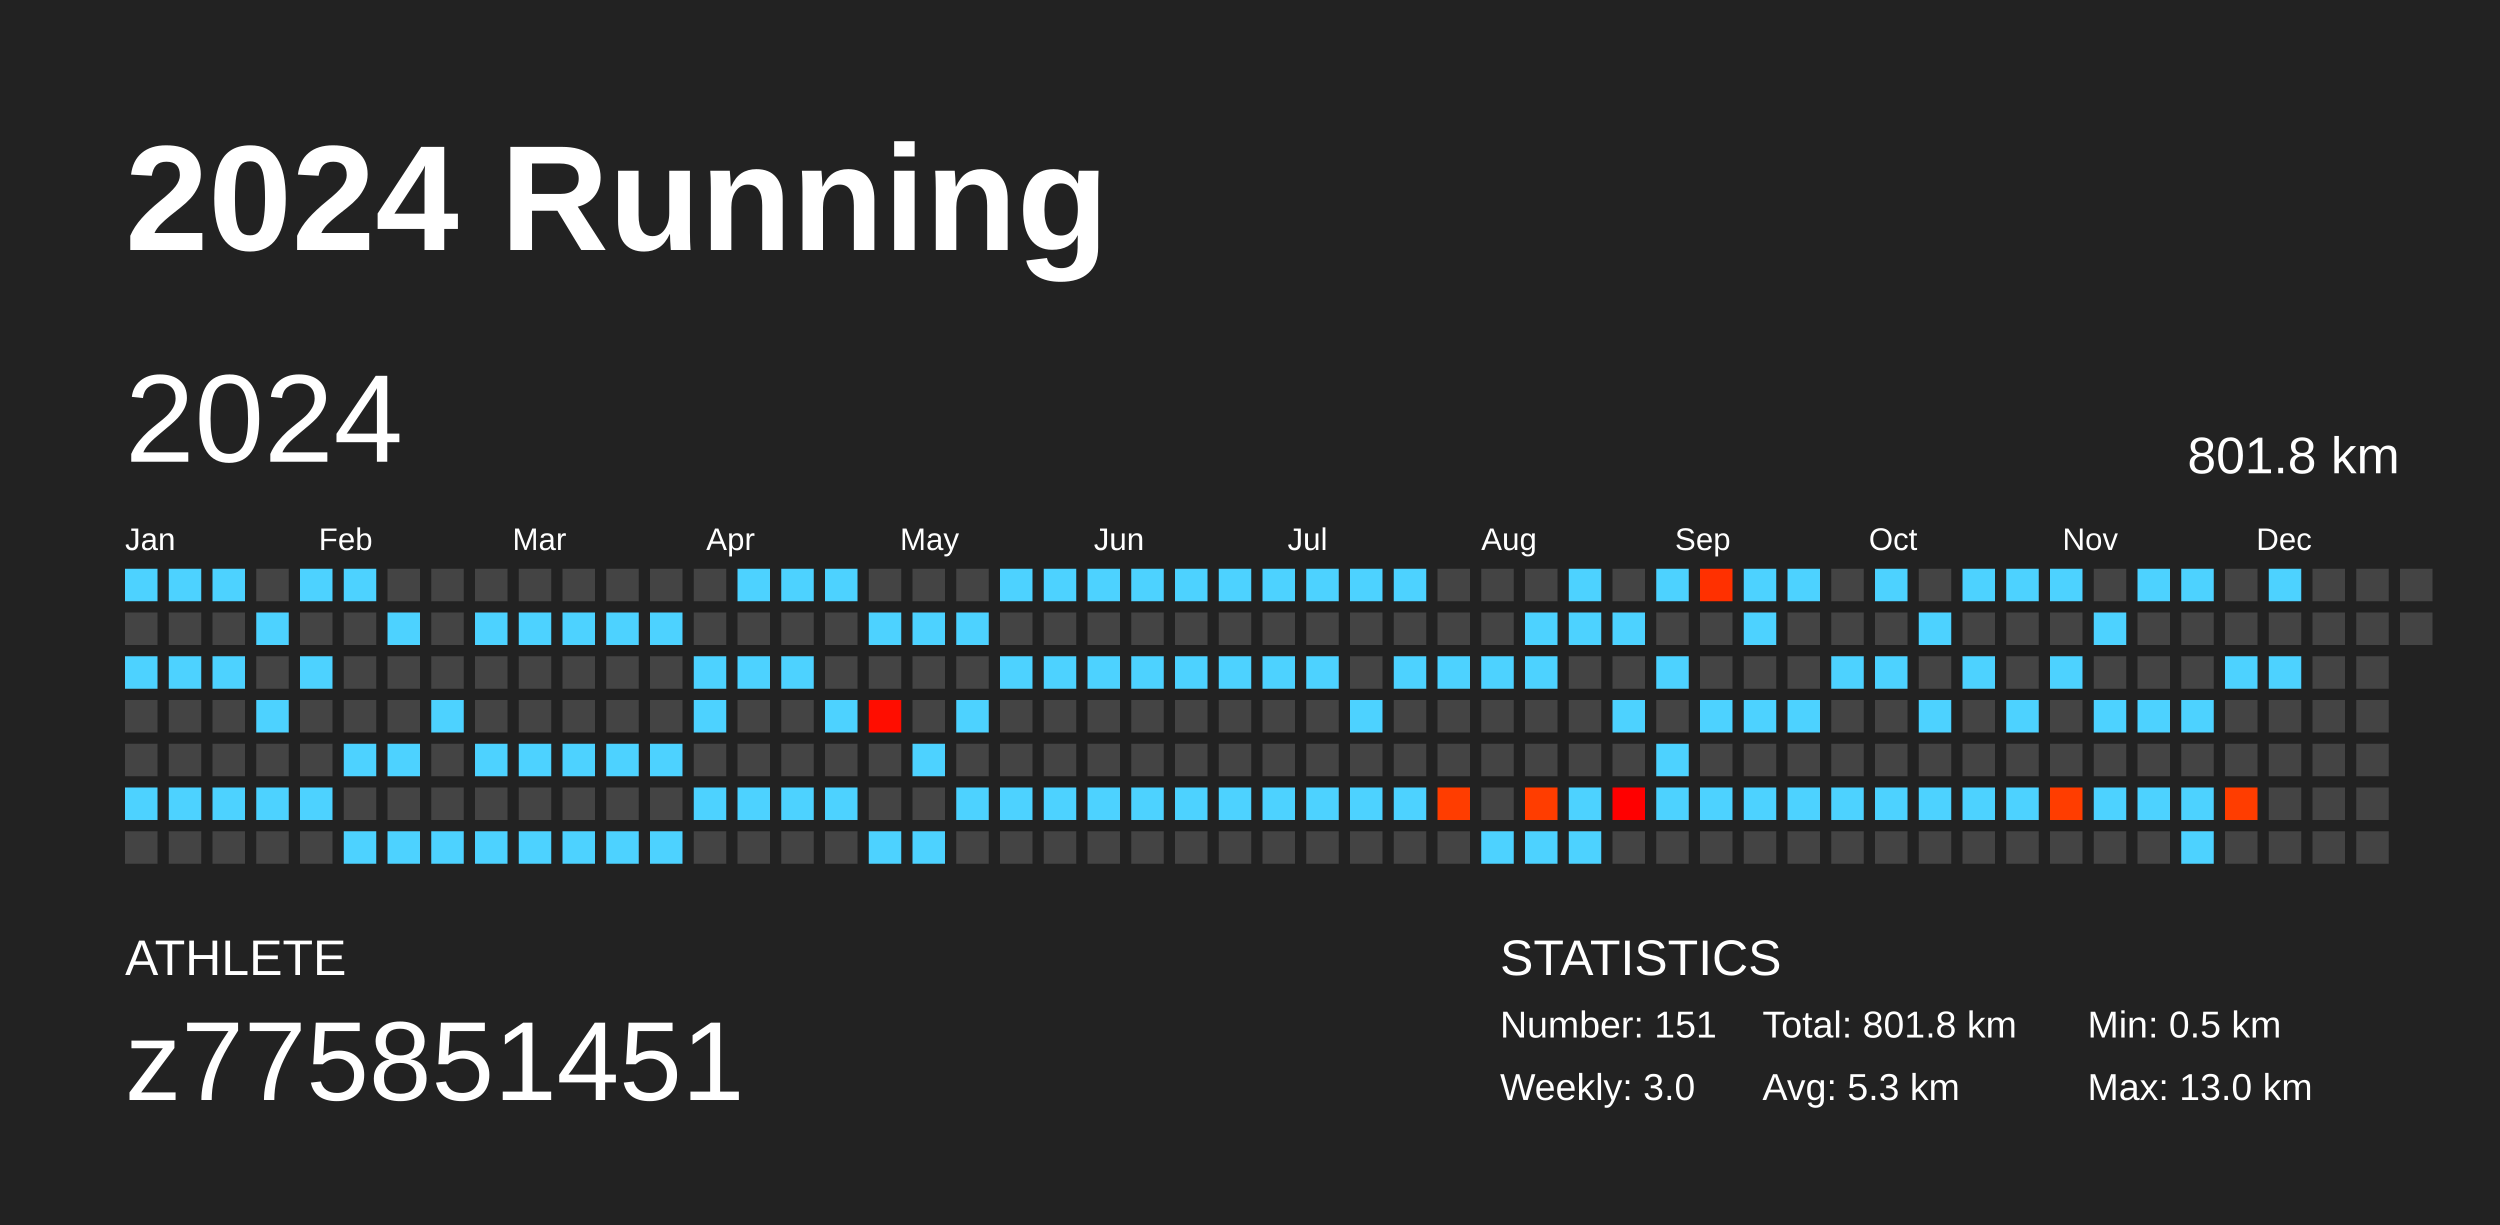
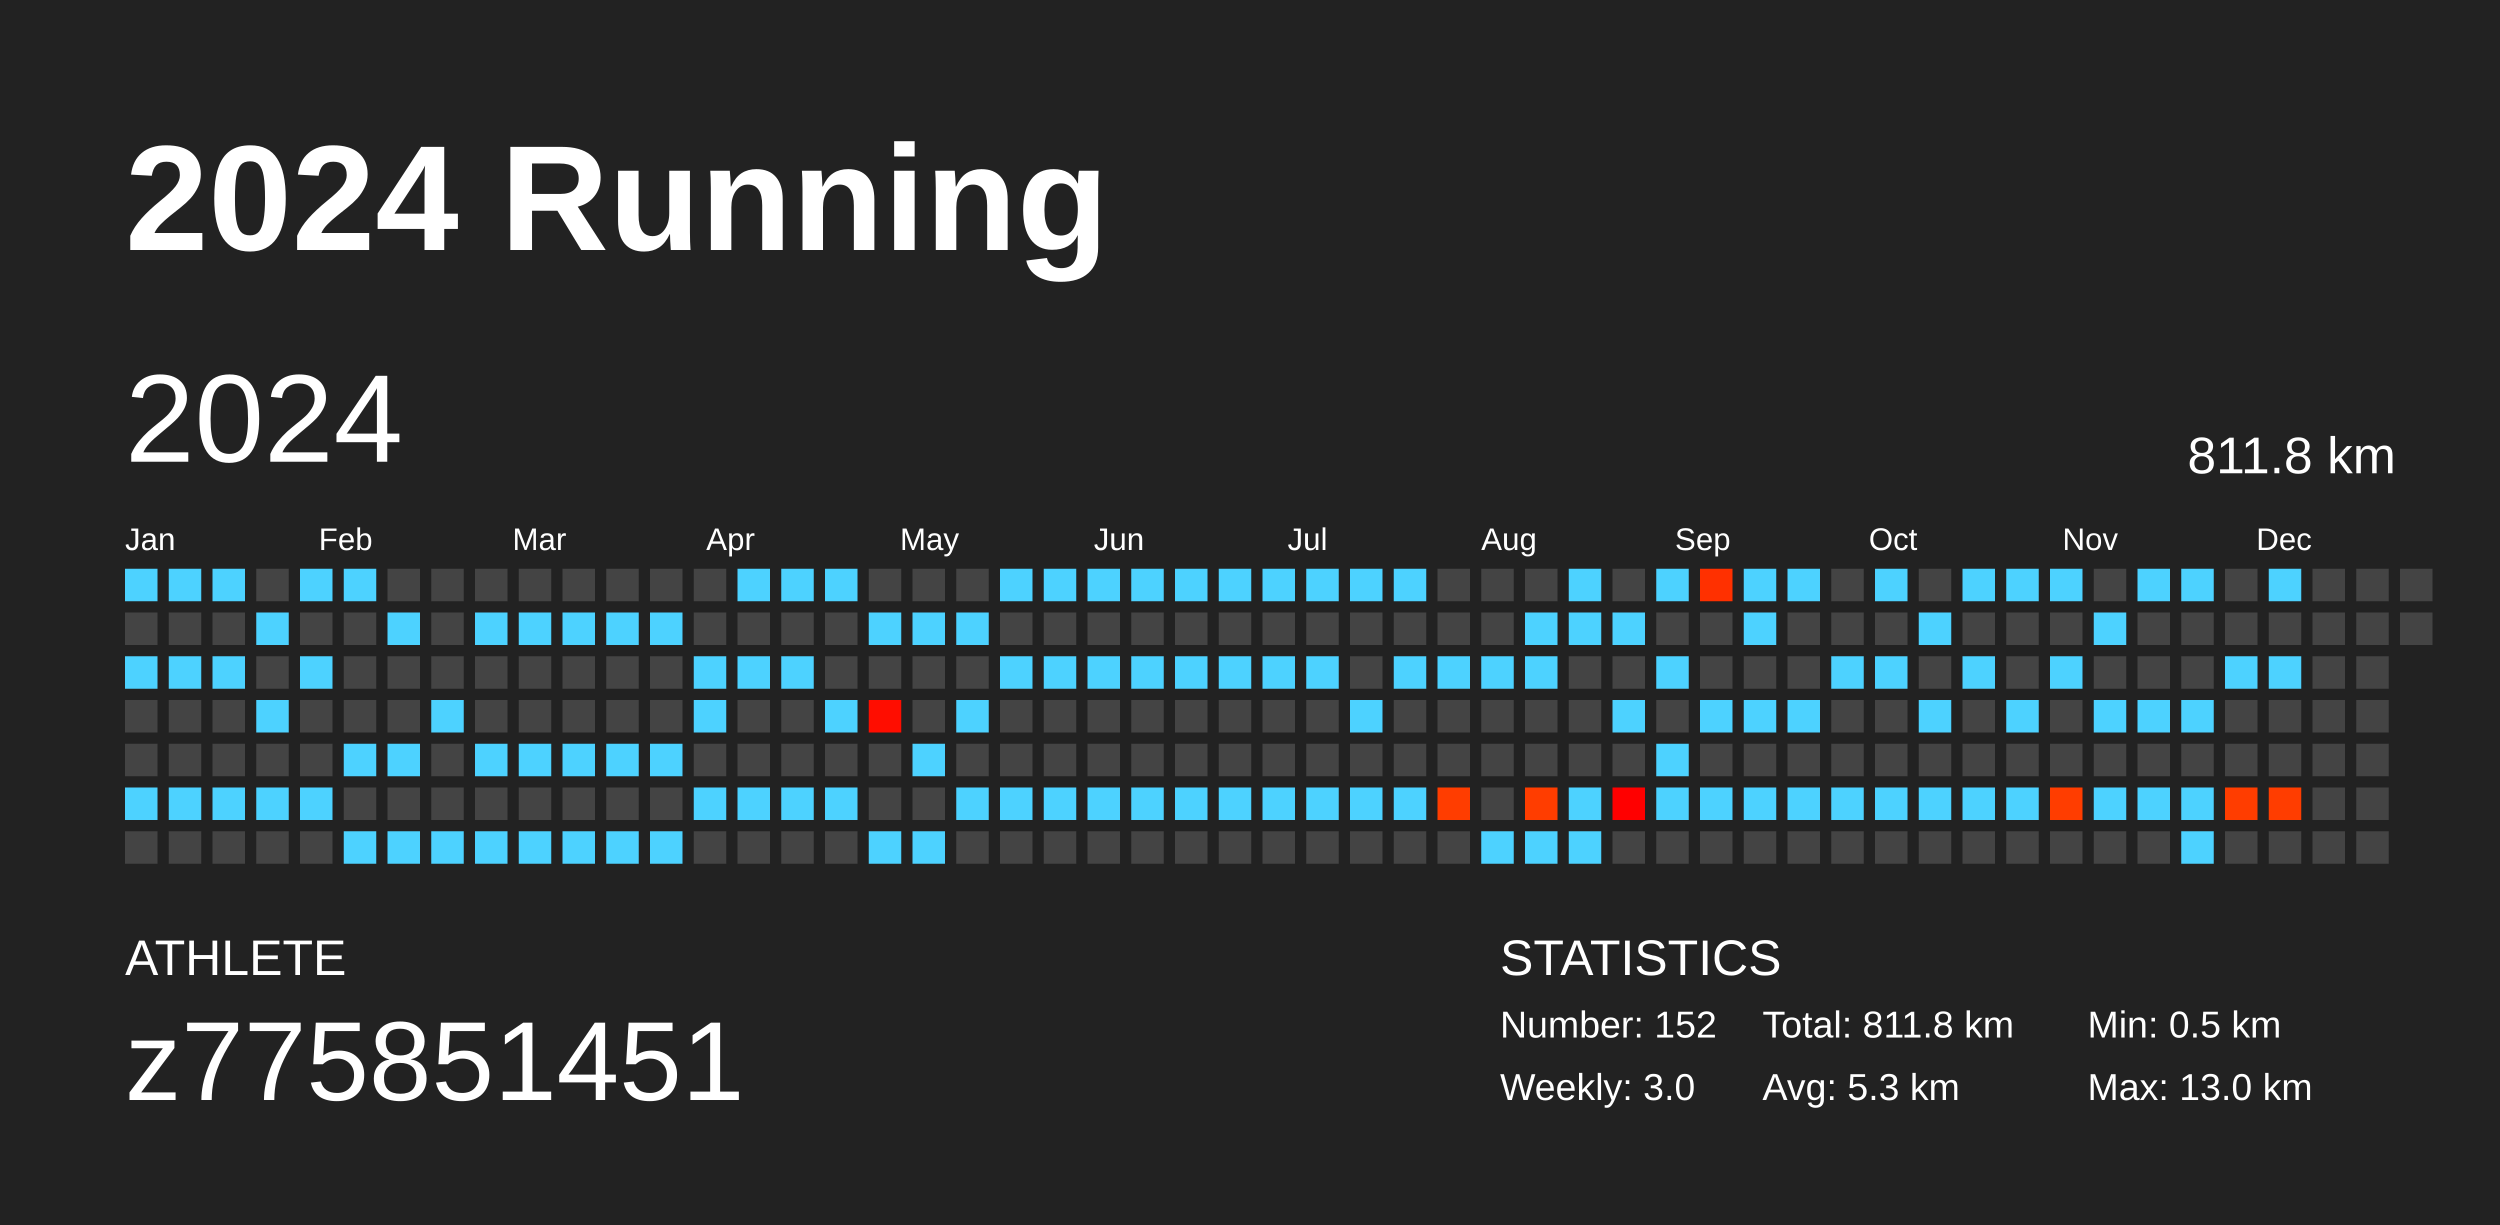
<svg xmlns="http://www.w3.org/2000/svg" baseProfile="full" height="98mm" version="1.1" viewBox="0,0,200,98" width="200mm">
  <defs />
  <rect fill="#222222" height="98" width="200" x="0" y="0" />
  <text fill="#FFFFFF" style="font-size:12px; font-family:Arial; font-weight:bold;" x="10" y="20">2024 Running</text>
  <text fill="#FFFFFF" style="font-size:4px; font-family:Arial" x="10" y="78">ATHLETE</text>
  <text fill="#FFFFFF" style="font-size:9px; font-family:Arial" x="10" y="88">z775851451</text>
  <text fill="#FFFFFF" style="font-size:4px; font-family:Arial" x="120" y="78">STATISTICS</text>
-   <text fill="#FFFFFF" style="font-size:3px; font-family:Arial" x="120" y="83">Number: 151</text>
+   <text fill="#FFFFFF" style="font-size:3px; font-family:Arial" x="120" y="83">Number: 152</text>
  <text fill="#FFFFFF" style="font-size:3px; font-family:Arial" x="120" y="88">Weekly: 3.0</text>
-   <text fill="#FFFFFF" style="font-size:3px; font-family:Arial" x="141" y="83">Total: 801.8 km</text>
+   <text fill="#FFFFFF" style="font-size:3px; font-family:Arial" x="141" y="83">Total: 811.8 km</text>
  <text fill="#FFFFFF" style="font-size:3px; font-family:Arial" x="141" y="88">Avg: 5.3 km</text>
  <text fill="#FFFFFF" style="font-size:3px; font-family:Arial" x="167" y="83">Min: 0.5 km</text>
  <text fill="#FFFFFF" style="font-size:3px; font-family:Arial" x="167" y="88">Max: 13.0 km</text>
  <text dominant-baseline="hanging" fill="#FFFFFF" style="font-size:10.0px; font-family:Arial;" x="10" y="30">2024</text>
-   <text dominant-baseline="hanging" fill="#FFFFFF" style="font-size:4.125px; font-family:Arial;" x="175" y="35">801.8 km</text>
+   <text dominant-baseline="hanging" fill="#FFFFFF" style="font-size:4.125px; font-family:Arial;" x="175" y="35">811.8 km</text>
  <text fill="#FFFFFF" style="font-size:2.5px; font-family:Arial" x="10.0" y="44">Jan</text>
  <text fill="#FFFFFF" style="font-size:2.5px; font-family:Arial" x="25.5" y="44">Feb</text>
  <text fill="#FFFFFF" style="font-size:2.5px; font-family:Arial" x="41.0" y="44">Mar</text>
  <text fill="#FFFFFF" style="font-size:2.5px; font-family:Arial" x="56.5" y="44">Apr</text>
  <text fill="#FFFFFF" style="font-size:2.5px; font-family:Arial" x="72.0" y="44">May</text>
  <text fill="#FFFFFF" style="font-size:2.5px; font-family:Arial" x="87.5" y="44">Jun</text>
  <text fill="#FFFFFF" style="font-size:2.5px; font-family:Arial" x="103.0" y="44">Jul</text>
  <text fill="#FFFFFF" style="font-size:2.5px; font-family:Arial" x="118.5" y="44">Aug</text>
  <text fill="#FFFFFF" style="font-size:2.5px; font-family:Arial" x="134.0" y="44">Sep</text>
  <text fill="#FFFFFF" style="font-size:2.5px; font-family:Arial" x="149.5" y="44">Oct</text>
  <text fill="#FFFFFF" style="font-size:2.5px; font-family:Arial" x="165.0" y="44">Nov</text>
  <text fill="#FFFFFF" style="font-size:2.5px; font-family:Arial" x="180.5" y="44">Dec</text>
  <rect fill="#4dd2ff" height="2.6" width="2.6" x="10.0" y="45.5" />
  <rect fill="#444444" height="2.6" width="2.6" x="10.0" y="49.0" />
  <rect fill="#4dd2ff" height="2.6" width="2.6" x="10.0" y="52.5" />
  <rect fill="#444444" height="2.6" width="2.6" x="10.0" y="56.0" />
  <rect fill="#444444" height="2.6" width="2.6" x="10.0" y="59.5" />
  <rect fill="#4dd2ff" height="2.6" width="2.6" x="10.0" y="63.0" />
  <rect fill="#444444" height="2.6" width="2.6" x="10.0" y="66.5" />
  <rect fill="#4dd2ff" height="2.6" width="2.6" x="13.5" y="45.5" />
  <rect fill="#444444" height="2.6" width="2.6" x="13.5" y="49.0" />
  <rect fill="#4dd2ff" height="2.6" width="2.6" x="13.5" y="52.5" />
  <rect fill="#444444" height="2.6" width="2.6" x="13.5" y="56.0" />
  <rect fill="#444444" height="2.6" width="2.6" x="13.5" y="59.5" />
  <rect fill="#4dd2ff" height="2.6" width="2.6" x="13.5" y="63.0" />
  <rect fill="#444444" height="2.6" width="2.6" x="13.5" y="66.5" />
  <rect fill="#4dd2ff" height="2.6" width="2.6" x="17.0" y="45.5" />
  <rect fill="#444444" height="2.6" width="2.6" x="17.0" y="49.0" />
  <rect fill="#4dd2ff" height="2.6" width="2.6" x="17.0" y="52.5" />
  <rect fill="#444444" height="2.6" width="2.6" x="17.0" y="56.0" />
  <rect fill="#444444" height="2.6" width="2.6" x="17.0" y="59.5" />
  <rect fill="#4dd2ff" height="2.6" width="2.6" x="17.0" y="63.0" />
  <rect fill="#444444" height="2.6" width="2.6" x="17.0" y="66.5" />
  <rect fill="#444444" height="2.6" width="2.6" x="20.5" y="45.5" />
  <rect fill="#4dd2ff" height="2.6" width="2.6" x="20.5" y="49.0" />
  <rect fill="#444444" height="2.6" width="2.6" x="20.5" y="52.5" />
  <rect fill="#4dd2ff" height="2.6" width="2.6" x="20.5" y="56.0" />
  <rect fill="#444444" height="2.6" width="2.6" x="20.5" y="59.5" />
  <rect fill="#4dd2ff" height="2.6" width="2.6" x="20.5" y="63.0" />
  <rect fill="#444444" height="2.6" width="2.6" x="20.5" y="66.5" />
  <rect fill="#4dd2ff" height="2.6" width="2.6" x="24.0" y="45.5" />
  <rect fill="#444444" height="2.6" width="2.6" x="24.0" y="49.0" />
  <rect fill="#4dd2ff" height="2.6" width="2.6" x="24.0" y="52.5" />
  <rect fill="#444444" height="2.6" width="2.6" x="24.0" y="56.0" />
  <rect fill="#444444" height="2.6" width="2.6" x="24.0" y="59.5" />
  <rect fill="#4dd2ff" height="2.6" width="2.6" x="24.0" y="63.0" />
  <rect fill="#444444" height="2.6" width="2.6" x="24.0" y="66.5" />
  <rect fill="#4dd2ff" height="2.6" width="2.6" x="27.5" y="45.5" />
  <rect fill="#444444" height="2.6" width="2.6" x="27.5" y="49.0" />
  <rect fill="#444444" height="2.6" width="2.6" x="27.5" y="52.5" />
  <rect fill="#444444" height="2.6" width="2.6" x="27.5" y="56.0" />
  <rect fill="#4dd2ff" height="2.6" width="2.6" x="27.5" y="59.5" />
  <rect fill="#444444" height="2.6" width="2.6" x="27.5" y="63.0" />
  <rect fill="#4dd2ff" height="2.6" width="2.6" x="27.5" y="66.5" />
  <rect fill="#444444" height="2.6" width="2.6" x="31.0" y="45.5" />
  <rect fill="#4dd2ff" height="2.6" width="2.6" x="31.0" y="49.0" />
  <rect fill="#444444" height="2.6" width="2.6" x="31.0" y="52.5" />
  <rect fill="#444444" height="2.6" width="2.6" x="31.0" y="56.0" />
  <rect fill="#4dd2ff" height="2.6" width="2.6" x="31.0" y="59.5" />
  <rect fill="#444444" height="2.6" width="2.6" x="31.0" y="63.0" />
  <rect fill="#4dd2ff" height="2.6" width="2.6" x="31.0" y="66.5" />
  <rect fill="#444444" height="2.6" width="2.6" x="34.5" y="45.5" />
  <rect fill="#444444" height="2.6" width="2.6" x="34.5" y="49.0" />
  <rect fill="#444444" height="2.6" width="2.6" x="34.5" y="52.5" />
  <rect fill="#4dd2ff" height="2.6" width="2.6" x="34.5" y="56.0" />
  <rect fill="#444444" height="2.6" width="2.6" x="34.5" y="59.5" />
  <rect fill="#444444" height="2.6" width="2.6" x="34.5" y="63.0" />
  <rect fill="#4dd2ff" height="2.6" width="2.6" x="34.5" y="66.5" />
  <rect fill="#444444" height="2.6" width="2.6" x="38.0" y="45.5" />
  <rect fill="#4dd2ff" height="2.6" width="2.6" x="38.0" y="49.0" />
  <rect fill="#444444" height="2.6" width="2.6" x="38.0" y="52.5" />
  <rect fill="#444444" height="2.6" width="2.6" x="38.0" y="56.0" />
  <rect fill="#4dd2ff" height="2.6" width="2.6" x="38.0" y="59.5" />
  <rect fill="#444444" height="2.6" width="2.6" x="38.0" y="63.0" />
  <rect fill="#4dd2ff" height="2.6" width="2.6" x="38.0" y="66.5" />
  <rect fill="#444444" height="2.6" width="2.6" x="41.5" y="45.5" />
  <rect fill="#4dd2ff" height="2.6" width="2.6" x="41.5" y="49.0" />
  <rect fill="#444444" height="2.6" width="2.6" x="41.5" y="52.5" />
  <rect fill="#444444" height="2.6" width="2.6" x="41.5" y="56.0" />
  <rect fill="#4dd2ff" height="2.6" width="2.6" x="41.5" y="59.5" />
  <rect fill="#444444" height="2.6" width="2.6" x="41.5" y="63.0" />
  <rect fill="#4dd2ff" height="2.6" width="2.6" x="41.5" y="66.5" />
  <rect fill="#444444" height="2.6" width="2.6" x="45.0" y="45.5" />
  <rect fill="#4dd2ff" height="2.6" width="2.6" x="45.0" y="49.0" />
  <rect fill="#444444" height="2.6" width="2.6" x="45.0" y="52.5" />
  <rect fill="#444444" height="2.6" width="2.6" x="45.0" y="56.0" />
  <rect fill="#4dd2ff" height="2.6" width="2.6" x="45.0" y="59.5" />
  <rect fill="#444444" height="2.6" width="2.6" x="45.0" y="63.0" />
  <rect fill="#4dd2ff" height="2.6" width="2.6" x="45.0" y="66.5" />
  <rect fill="#444444" height="2.6" width="2.6" x="48.5" y="45.5" />
  <rect fill="#4dd2ff" height="2.6" width="2.6" x="48.5" y="49.0" />
  <rect fill="#444444" height="2.6" width="2.6" x="48.5" y="52.5" />
  <rect fill="#444444" height="2.6" width="2.6" x="48.5" y="56.0" />
  <rect fill="#4dd2ff" height="2.6" width="2.6" x="48.5" y="59.5" />
  <rect fill="#444444" height="2.6" width="2.6" x="48.5" y="63.0" />
  <rect fill="#4dd2ff" height="2.6" width="2.6" x="48.5" y="66.5" />
  <rect fill="#444444" height="2.6" width="2.6" x="52.0" y="45.5" />
  <rect fill="#4dd2ff" height="2.6" width="2.6" x="52.0" y="49.0" />
  <rect fill="#444444" height="2.6" width="2.6" x="52.0" y="52.5" />
  <rect fill="#444444" height="2.6" width="2.6" x="52.0" y="56.0" />
  <rect fill="#4dd2ff" height="2.6" width="2.6" x="52.0" y="59.5" />
  <rect fill="#444444" height="2.6" width="2.6" x="52.0" y="63.0" />
  <rect fill="#4dd2ff" height="2.6" width="2.6" x="52.0" y="66.5" />
  <rect fill="#444444" height="2.6" width="2.6" x="55.5" y="45.5" />
  <rect fill="#444444" height="2.6" width="2.6" x="55.5" y="49.0" />
  <rect fill="#4dd2ff" height="2.6" width="2.6" x="55.5" y="52.5" />
  <rect fill="#4dd2ff" height="2.6" width="2.6" x="55.5" y="56.0" />
  <rect fill="#444444" height="2.6" width="2.6" x="55.5" y="59.5" />
  <rect fill="#4dd2ff" height="2.6" width="2.6" x="55.5" y="63.0" />
  <rect fill="#444444" height="2.6" width="2.6" x="55.5" y="66.5" />
  <rect fill="#4dd2ff" height="2.6" width="2.6" x="59.0" y="45.5" />
  <rect fill="#444444" height="2.6" width="2.6" x="59.0" y="49.0" />
  <rect fill="#4dd2ff" height="2.6" width="2.6" x="59.0" y="52.5" />
  <rect fill="#444444" height="2.6" width="2.6" x="59.0" y="56.0" />
  <rect fill="#444444" height="2.6" width="2.6" x="59.0" y="59.5" />
  <rect fill="#4dd2ff" height="2.6" width="2.6" x="59.0" y="63.0" />
  <rect fill="#444444" height="2.6" width="2.6" x="59.0" y="66.5" />
  <rect fill="#4dd2ff" height="2.6" width="2.6" x="62.5" y="45.5" />
  <rect fill="#444444" height="2.6" width="2.6" x="62.5" y="49.0" />
  <rect fill="#4dd2ff" height="2.6" width="2.6" x="62.5" y="52.5" />
  <rect fill="#444444" height="2.6" width="2.6" x="62.5" y="56.0" />
  <rect fill="#444444" height="2.6" width="2.6" x="62.5" y="59.5" />
  <rect fill="#4dd2ff" height="2.6" width="2.6" x="62.5" y="63.0" />
  <rect fill="#444444" height="2.6" width="2.6" x="62.5" y="66.5" />
  <rect fill="#4dd2ff" height="2.6" width="2.6" x="66.0" y="45.5" />
  <rect fill="#444444" height="2.6" width="2.6" x="66.0" y="49.0" />
  <rect fill="#444444" height="2.6" width="2.6" x="66.0" y="52.5" />
  <rect fill="#4dd2ff" height="2.6" width="2.6" x="66.0" y="56.0" />
  <rect fill="#444444" height="2.6" width="2.6" x="66.0" y="59.5" />
  <rect fill="#4dd2ff" height="2.6" width="2.6" x="66.0" y="63.0" />
  <rect fill="#444444" height="2.6" width="2.6" x="66.0" y="66.5" />
  <rect fill="#444444" height="2.6" width="2.6" x="69.5" y="45.5" />
  <rect fill="#4dd2ff" height="2.6" width="2.6" x="69.5" y="49.0" />
  <rect fill="#444444" height="2.6" width="2.6" x="69.5" y="52.5" />
  <rect fill="#ff0d00" height="2.6" width="2.6" x="69.5" y="56.0" />
  <rect fill="#444444" height="2.6" width="2.6" x="69.5" y="59.5" />
  <rect fill="#444444" height="2.6" width="2.6" x="69.5" y="63.0" />
  <rect fill="#4dd2ff" height="2.6" width="2.6" x="69.5" y="66.5" />
  <rect fill="#444444" height="2.6" width="2.6" x="73.0" y="45.5" />
  <rect fill="#4dd2ff" height="2.6" width="2.6" x="73.0" y="49.0" />
  <rect fill="#444444" height="2.6" width="2.6" x="73.0" y="52.5" />
  <rect fill="#444444" height="2.6" width="2.6" x="73.0" y="56.0" />
  <rect fill="#4dd2ff" height="2.6" width="2.6" x="73.0" y="59.5" />
  <rect fill="#444444" height="2.6" width="2.6" x="73.0" y="63.0" />
  <rect fill="#4dd2ff" height="2.6" width="2.6" x="73.0" y="66.5" />
  <rect fill="#444444" height="2.6" width="2.6" x="76.5" y="45.5" />
  <rect fill="#4dd2ff" height="2.6" width="2.6" x="76.5" y="49.0" />
  <rect fill="#444444" height="2.6" width="2.6" x="76.5" y="52.5" />
  <rect fill="#4dd2ff" height="2.6" width="2.6" x="76.5" y="56.0" />
  <rect fill="#444444" height="2.6" width="2.6" x="76.5" y="59.5" />
  <rect fill="#4dd2ff" height="2.6" width="2.6" x="76.5" y="63.0" />
  <rect fill="#444444" height="2.6" width="2.6" x="76.5" y="66.5" />
  <rect fill="#4dd2ff" height="2.6" width="2.6" x="80.0" y="45.5" />
  <rect fill="#444444" height="2.6" width="2.6" x="80.0" y="49.0" />
  <rect fill="#4dd2ff" height="2.6" width="2.6" x="80.0" y="52.5" />
  <rect fill="#444444" height="2.6" width="2.6" x="80.0" y="56.0" />
  <rect fill="#444444" height="2.6" width="2.6" x="80.0" y="59.5" />
  <rect fill="#4dd2ff" height="2.6" width="2.6" x="80.0" y="63.0" />
  <rect fill="#444444" height="2.6" width="2.6" x="80.0" y="66.5" />
  <rect fill="#4dd2ff" height="2.6" width="2.6" x="83.5" y="45.5" />
  <rect fill="#444444" height="2.6" width="2.6" x="83.5" y="49.0" />
  <rect fill="#4dd2ff" height="2.6" width="2.6" x="83.5" y="52.5" />
  <rect fill="#444444" height="2.6" width="2.6" x="83.5" y="56.0" />
  <rect fill="#444444" height="2.6" width="2.6" x="83.5" y="59.5" />
  <rect fill="#4dd2ff" height="2.6" width="2.6" x="83.5" y="63.0" />
  <rect fill="#444444" height="2.6" width="2.6" x="83.5" y="66.5" />
  <rect fill="#4dd2ff" height="2.6" width="2.6" x="87.0" y="45.5" />
  <rect fill="#444444" height="2.6" width="2.6" x="87.0" y="49.0" />
  <rect fill="#4dd2ff" height="2.6" width="2.6" x="87.0" y="52.5" />
  <rect fill="#444444" height="2.6" width="2.6" x="87.0" y="56.0" />
  <rect fill="#444444" height="2.6" width="2.6" x="87.0" y="59.5" />
  <rect fill="#4dd2ff" height="2.6" width="2.6" x="87.0" y="63.0" />
  <rect fill="#444444" height="2.6" width="2.6" x="87.0" y="66.5" />
  <rect fill="#4dd2ff" height="2.6" width="2.6" x="90.5" y="45.5" />
  <rect fill="#444444" height="2.6" width="2.6" x="90.5" y="49.0" />
  <rect fill="#4dd2ff" height="2.6" width="2.6" x="90.5" y="52.5" />
  <rect fill="#444444" height="2.6" width="2.6" x="90.5" y="56.0" />
  <rect fill="#444444" height="2.6" width="2.6" x="90.5" y="59.5" />
  <rect fill="#4dd2ff" height="2.6" width="2.6" x="90.5" y="63.0" />
  <rect fill="#444444" height="2.6" width="2.6" x="90.5" y="66.5" />
  <rect fill="#4dd2ff" height="2.6" width="2.6" x="94.0" y="45.5" />
  <rect fill="#444444" height="2.6" width="2.6" x="94.0" y="49.0" />
  <rect fill="#4dd2ff" height="2.6" width="2.6" x="94.0" y="52.5" />
  <rect fill="#444444" height="2.6" width="2.6" x="94.0" y="56.0" />
  <rect fill="#444444" height="2.6" width="2.6" x="94.0" y="59.5" />
  <rect fill="#4dd2ff" height="2.6" width="2.6" x="94.0" y="63.0" />
  <rect fill="#444444" height="2.6" width="2.6" x="94.0" y="66.5" />
  <rect fill="#4dd2ff" height="2.6" width="2.6" x="97.5" y="45.5" />
  <rect fill="#444444" height="2.6" width="2.6" x="97.5" y="49.0" />
  <rect fill="#4dd2ff" height="2.6" width="2.6" x="97.5" y="52.5" />
  <rect fill="#444444" height="2.6" width="2.6" x="97.5" y="56.0" />
  <rect fill="#444444" height="2.6" width="2.6" x="97.5" y="59.5" />
  <rect fill="#4dd2ff" height="2.6" width="2.6" x="97.5" y="63.0" />
  <rect fill="#444444" height="2.6" width="2.6" x="97.5" y="66.5" />
  <rect fill="#4dd2ff" height="2.6" width="2.6" x="101.0" y="45.5" />
  <rect fill="#444444" height="2.6" width="2.6" x="101.0" y="49.0" />
  <rect fill="#4dd2ff" height="2.6" width="2.6" x="101.0" y="52.5" />
  <rect fill="#444444" height="2.6" width="2.6" x="101.0" y="56.0" />
  <rect fill="#444444" height="2.6" width="2.6" x="101.0" y="59.5" />
  <rect fill="#4dd2ff" height="2.6" width="2.6" x="101.0" y="63.0" />
  <rect fill="#444444" height="2.6" width="2.6" x="101.0" y="66.5" />
  <rect fill="#4dd2ff" height="2.6" width="2.6" x="104.5" y="45.5" />
  <rect fill="#444444" height="2.6" width="2.6" x="104.5" y="49.0" />
  <rect fill="#4dd2ff" height="2.6" width="2.6" x="104.5" y="52.5" />
  <rect fill="#444444" height="2.6" width="2.6" x="104.5" y="56.0" />
  <rect fill="#444444" height="2.6" width="2.6" x="104.5" y="59.5" />
  <rect fill="#4dd2ff" height="2.6" width="2.6" x="104.5" y="63.0" />
  <rect fill="#444444" height="2.6" width="2.6" x="104.5" y="66.5" />
  <rect fill="#4dd2ff" height="2.6" width="2.6" x="108.0" y="45.5" />
  <rect fill="#444444" height="2.6" width="2.6" x="108.0" y="49.0" />
  <rect fill="#444444" height="2.6" width="2.6" x="108.0" y="52.5" />
  <rect fill="#4dd2ff" height="2.6" width="2.6" x="108.0" y="56.0" />
  <rect fill="#444444" height="2.6" width="2.6" x="108.0" y="59.5" />
  <rect fill="#4dd2ff" height="2.6" width="2.6" x="108.0" y="63.0" />
  <rect fill="#444444" height="2.6" width="2.6" x="108.0" y="66.5" />
  <rect fill="#4dd2ff" height="2.6" width="2.6" x="111.5" y="45.5" />
  <rect fill="#444444" height="2.6" width="2.6" x="111.5" y="49.0" />
  <rect fill="#4dd2ff" height="2.6" width="2.6" x="111.5" y="52.5" />
  <rect fill="#444444" height="2.6" width="2.6" x="111.5" y="56.0" />
  <rect fill="#444444" height="2.6" width="2.6" x="111.5" y="59.5" />
  <rect fill="#4dd2ff" height="2.6" width="2.6" x="111.5" y="63.0" />
  <rect fill="#444444" height="2.6" width="2.6" x="111.5" y="66.5" />
  <rect fill="#444444" height="2.6" width="2.6" x="115.0" y="45.5" />
  <rect fill="#444444" height="2.6" width="2.6" x="115.0" y="49.0" />
  <rect fill="#4dd2ff" height="2.6" width="2.6" x="115.0" y="52.5" />
  <rect fill="#444444" height="2.6" width="2.6" x="115.0" y="56.0" />
  <rect fill="#444444" height="2.6" width="2.6" x="115.0" y="59.5" />
  <rect fill="#ff3d00" height="2.6" width="2.6" x="115.0" y="63.0" />
  <rect fill="#444444" height="2.6" width="2.6" x="115.0" y="66.5" />
  <rect fill="#444444" height="2.6" width="2.6" x="118.5" y="45.5" />
  <rect fill="#444444" height="2.6" width="2.6" x="118.5" y="49.0" />
  <rect fill="#4dd2ff" height="2.6" width="2.6" x="118.5" y="52.5" />
  <rect fill="#444444" height="2.6" width="2.6" x="118.5" y="56.0" />
  <rect fill="#444444" height="2.6" width="2.6" x="118.5" y="59.5" />
  <rect fill="#444444" height="2.6" width="2.6" x="118.5" y="63.0" />
  <rect fill="#4dd2ff" height="2.6" width="2.6" x="118.5" y="66.5" />
  <rect fill="#444444" height="2.6" width="2.6" x="122.0" y="45.5" />
  <rect fill="#4dd2ff" height="2.6" width="2.6" x="122.0" y="49.0" />
  <rect fill="#4dd2ff" height="2.6" width="2.6" x="122.0" y="52.5" />
  <rect fill="#444444" height="2.6" width="2.6" x="122.0" y="56.0" />
  <rect fill="#444444" height="2.6" width="2.6" x="122.0" y="59.5" />
  <rect fill="#ff3d00" height="2.6" width="2.6" x="122.0" y="63.0" />
  <rect fill="#4dd2ff" height="2.6" width="2.6" x="122.0" y="66.5" />
  <rect fill="#4dd2ff" height="2.6" width="2.6" x="125.5" y="45.5" />
  <rect fill="#4dd2ff" height="2.6" width="2.6" x="125.5" y="49.0" />
  <rect fill="#444444" height="2.6" width="2.6" x="125.5" y="52.5" />
  <rect fill="#444444" height="2.6" width="2.6" x="125.5" y="56.0" />
  <rect fill="#444444" height="2.6" width="2.6" x="125.5" y="59.5" />
  <rect fill="#4dd2ff" height="2.6" width="2.6" x="125.5" y="63.0" />
  <rect fill="#4dd2ff" height="2.6" width="2.6" x="125.5" y="66.5" />
  <rect fill="#444444" height="2.6" width="2.6" x="129.0" y="45.5" />
  <rect fill="#4dd2ff" height="2.6" width="2.6" x="129.0" y="49.0" />
  <rect fill="#444444" height="2.6" width="2.6" x="129.0" y="52.5" />
  <rect fill="#4dd2ff" height="2.6" width="2.6" x="129.0" y="56.0" />
  <rect fill="#444444" height="2.6" width="2.6" x="129.0" y="59.5" />
  <rect fill="#ff0000" height="2.6" width="2.6" x="129.0" y="63.0" />
  <rect fill="#444444" height="2.6" width="2.6" x="129.0" y="66.5" />
  <rect fill="#4dd2ff" height="2.6" width="2.6" x="132.5" y="45.5" />
  <rect fill="#444444" height="2.6" width="2.6" x="132.5" y="49.0" />
  <rect fill="#4dd2ff" height="2.6" width="2.6" x="132.5" y="52.5" />
  <rect fill="#444444" height="2.6" width="2.6" x="132.5" y="56.0" />
  <rect fill="#4dd2ff" height="2.6" width="2.6" x="132.5" y="59.5" />
  <rect fill="#4dd2ff" height="2.6" width="2.6" x="132.5" y="63.0" />
  <rect fill="#444444" height="2.6" width="2.6" x="132.5" y="66.5" />
  <rect fill="#ff3000" height="2.6" width="2.6" x="136.0" y="45.5" />
  <rect fill="#444444" height="2.6" width="2.6" x="136.0" y="49.0" />
  <rect fill="#444444" height="2.6" width="2.6" x="136.0" y="52.5" />
  <rect fill="#4dd2ff" height="2.6" width="2.6" x="136.0" y="56.0" />
  <rect fill="#444444" height="2.6" width="2.6" x="136.0" y="59.5" />
  <rect fill="#4dd2ff" height="2.6" width="2.6" x="136.0" y="63.0" />
  <rect fill="#444444" height="2.6" width="2.6" x="136.0" y="66.5" />
  <rect fill="#4dd2ff" height="2.6" width="2.6" x="139.5" y="45.5" />
  <rect fill="#4dd2ff" height="2.6" width="2.6" x="139.5" y="49.0" />
  <rect fill="#444444" height="2.6" width="2.6" x="139.5" y="52.5" />
  <rect fill="#4dd2ff" height="2.6" width="2.6" x="139.5" y="56.0" />
  <rect fill="#444444" height="2.6" width="2.6" x="139.5" y="59.5" />
  <rect fill="#4dd2ff" height="2.6" width="2.6" x="139.5" y="63.0" />
  <rect fill="#444444" height="2.6" width="2.6" x="139.5" y="66.5" />
  <rect fill="#4dd2ff" height="2.6" width="2.6" x="143.0" y="45.5" />
  <rect fill="#444444" height="2.6" width="2.6" x="143.0" y="49.0" />
  <rect fill="#444444" height="2.6" width="2.6" x="143.0" y="52.5" />
  <rect fill="#4dd2ff" height="2.6" width="2.6" x="143.0" y="56.0" />
  <rect fill="#444444" height="2.6" width="2.6" x="143.0" y="59.5" />
  <rect fill="#4dd2ff" height="2.6" width="2.6" x="143.0" y="63.0" />
  <rect fill="#444444" height="2.6" width="2.6" x="143.0" y="66.5" />
  <rect fill="#444444" height="2.6" width="2.6" x="146.5" y="45.5" />
  <rect fill="#444444" height="2.6" width="2.6" x="146.5" y="49.0" />
  <rect fill="#4dd2ff" height="2.6" width="2.6" x="146.5" y="52.5" />
  <rect fill="#444444" height="2.6" width="2.6" x="146.5" y="56.0" />
  <rect fill="#444444" height="2.6" width="2.6" x="146.5" y="59.5" />
  <rect fill="#4dd2ff" height="2.6" width="2.6" x="146.5" y="63.0" />
  <rect fill="#444444" height="2.6" width="2.6" x="146.5" y="66.5" />
  <rect fill="#4dd2ff" height="2.6" width="2.6" x="150.0" y="45.5" />
  <rect fill="#444444" height="2.6" width="2.6" x="150.0" y="49.0" />
  <rect fill="#4dd2ff" height="2.6" width="2.6" x="150.0" y="52.5" />
  <rect fill="#444444" height="2.6" width="2.6" x="150.0" y="56.0" />
  <rect fill="#444444" height="2.6" width="2.6" x="150.0" y="59.5" />
  <rect fill="#4dd2ff" height="2.6" width="2.6" x="150.0" y="63.0" />
  <rect fill="#444444" height="2.6" width="2.6" x="150.0" y="66.5" />
  <rect fill="#444444" height="2.6" width="2.6" x="153.5" y="45.5" />
  <rect fill="#4dd2ff" height="2.6" width="2.6" x="153.5" y="49.0" />
  <rect fill="#444444" height="2.6" width="2.6" x="153.5" y="52.5" />
  <rect fill="#4dd2ff" height="2.6" width="2.6" x="153.5" y="56.0" />
  <rect fill="#444444" height="2.6" width="2.6" x="153.5" y="59.5" />
  <rect fill="#4dd2ff" height="2.6" width="2.6" x="153.5" y="63.0" />
  <rect fill="#444444" height="2.6" width="2.6" x="153.5" y="66.5" />
  <rect fill="#4dd2ff" height="2.6" width="2.6" x="157.0" y="45.5" />
  <rect fill="#444444" height="2.6" width="2.6" x="157.0" y="49.0" />
  <rect fill="#4dd2ff" height="2.6" width="2.6" x="157.0" y="52.5" />
  <rect fill="#444444" height="2.6" width="2.6" x="157.0" y="56.0" />
  <rect fill="#444444" height="2.6" width="2.6" x="157.0" y="59.5" />
  <rect fill="#4dd2ff" height="2.6" width="2.6" x="157.0" y="63.0" />
  <rect fill="#444444" height="2.6" width="2.6" x="157.0" y="66.5" />
  <rect fill="#4dd2ff" height="2.6" width="2.6" x="160.5" y="45.5" />
  <rect fill="#444444" height="2.6" width="2.6" x="160.5" y="49.0" />
  <rect fill="#444444" height="2.6" width="2.6" x="160.5" y="52.5" />
  <rect fill="#4dd2ff" height="2.6" width="2.6" x="160.5" y="56.0" />
  <rect fill="#444444" height="2.6" width="2.6" x="160.5" y="59.5" />
  <rect fill="#4dd2ff" height="2.6" width="2.6" x="160.5" y="63.0" />
  <rect fill="#444444" height="2.6" width="2.6" x="160.5" y="66.5" />
  <rect fill="#4dd2ff" height="2.6" width="2.6" x="164.0" y="45.5" />
  <rect fill="#444444" height="2.6" width="2.6" x="164.0" y="49.0" />
  <rect fill="#4dd2ff" height="2.6" width="2.6" x="164.0" y="52.5" />
  <rect fill="#444444" height="2.6" width="2.6" x="164.0" y="56.0" />
  <rect fill="#444444" height="2.6" width="2.6" x="164.0" y="59.5" />
  <rect fill="#ff3d00" height="2.6" width="2.6" x="164.0" y="63.0" />
  <rect fill="#444444" height="2.6" width="2.6" x="164.0" y="66.5" />
  <rect fill="#444444" height="2.6" width="2.6" x="167.5" y="45.5" />
  <rect fill="#4dd2ff" height="2.6" width="2.6" x="167.5" y="49.0" />
  <rect fill="#444444" height="2.6" width="2.6" x="167.5" y="52.5" />
  <rect fill="#4dd2ff" height="2.6" width="2.6" x="167.5" y="56.0" />
  <rect fill="#444444" height="2.6" width="2.6" x="167.5" y="59.5" />
  <rect fill="#4dd2ff" height="2.6" width="2.6" x="167.5" y="63.0" />
  <rect fill="#444444" height="2.6" width="2.6" x="167.5" y="66.5" />
  <rect fill="#4dd2ff" height="2.6" width="2.6" x="171.0" y="45.5" />
  <rect fill="#444444" height="2.6" width="2.6" x="171.0" y="49.0" />
  <rect fill="#444444" height="2.6" width="2.6" x="171.0" y="52.5" />
  <rect fill="#4dd2ff" height="2.6" width="2.6" x="171.0" y="56.0" />
  <rect fill="#444444" height="2.6" width="2.6" x="171.0" y="59.5" />
  <rect fill="#4dd2ff" height="2.6" width="2.6" x="171.0" y="63.0" />
  <rect fill="#444444" height="2.6" width="2.6" x="171.0" y="66.5" />
  <rect fill="#4dd2ff" height="2.6" width="2.6" x="174.5" y="45.5" />
  <rect fill="#444444" height="2.6" width="2.6" x="174.5" y="49.0" />
  <rect fill="#444444" height="2.6" width="2.6" x="174.5" y="52.5" />
  <rect fill="#4dd2ff" height="2.6" width="2.6" x="174.5" y="56.0" />
  <rect fill="#444444" height="2.6" width="2.6" x="174.5" y="59.5" />
  <rect fill="#4dd2ff" height="2.6" width="2.6" x="174.5" y="63.0" />
  <rect fill="#4dd2ff" height="2.6" width="2.6" x="174.5" y="66.5" />
  <rect fill="#444444" height="2.6" width="2.6" x="178.0" y="45.5" />
  <rect fill="#444444" height="2.6" width="2.6" x="178.0" y="49.0" />
  <rect fill="#4dd2ff" height="2.6" width="2.6" x="178.0" y="52.5" />
  <rect fill="#444444" height="2.6" width="2.6" x="178.0" y="56.0" />
  <rect fill="#444444" height="2.6" width="2.6" x="178.0" y="59.5" />
  <rect fill="#ff3d00" height="2.6" width="2.6" x="178.0" y="63.0" />
  <rect fill="#444444" height="2.6" width="2.6" x="178.0" y="66.5" />
  <rect fill="#4dd2ff" height="2.6" width="2.6" x="181.5" y="45.5" />
  <rect fill="#444444" height="2.6" width="2.6" x="181.5" y="49.0" />
  <rect fill="#4dd2ff" height="2.6" width="2.6" x="181.5" y="52.5" />
  <rect fill="#444444" height="2.6" width="2.6" x="181.5" y="56.0" />
  <rect fill="#444444" height="2.6" width="2.6" x="181.5" y="59.5" />
-   <rect fill="#444444" height="2.6" width="2.6" x="181.5" y="63.0" />
+   <rect fill="#ff3d00" height="2.6" width="2.6" x="181.5" y="63.0" />
  <rect fill="#444444" height="2.6" width="2.6" x="181.5" y="66.5" />
  <rect fill="#444444" height="2.6" width="2.6" x="185.0" y="45.5" />
  <rect fill="#444444" height="2.6" width="2.6" x="185.0" y="49.0" />
  <rect fill="#444444" height="2.6" width="2.6" x="185.0" y="52.5" />
  <rect fill="#444444" height="2.6" width="2.6" x="185.0" y="56.0" />
  <rect fill="#444444" height="2.6" width="2.6" x="185.0" y="59.5" />
  <rect fill="#444444" height="2.6" width="2.6" x="185.0" y="63.0" />
  <rect fill="#444444" height="2.6" width="2.6" x="185.0" y="66.5" />
  <rect fill="#444444" height="2.6" width="2.6" x="188.5" y="45.5" />
  <rect fill="#444444" height="2.6" width="2.6" x="188.5" y="49.0" />
  <rect fill="#444444" height="2.6" width="2.6" x="188.5" y="52.5" />
  <rect fill="#444444" height="2.6" width="2.6" x="188.5" y="56.0" />
  <rect fill="#444444" height="2.6" width="2.6" x="188.5" y="59.5" />
  <rect fill="#444444" height="2.6" width="2.6" x="188.5" y="63.0" />
  <rect fill="#444444" height="2.6" width="2.6" x="188.5" y="66.5" />
  <rect fill="#444444" height="2.6" width="2.6" x="192.0" y="45.5" />
  <rect fill="#444444" height="2.6" width="2.6" x="192.0" y="49.0" />
</svg>
